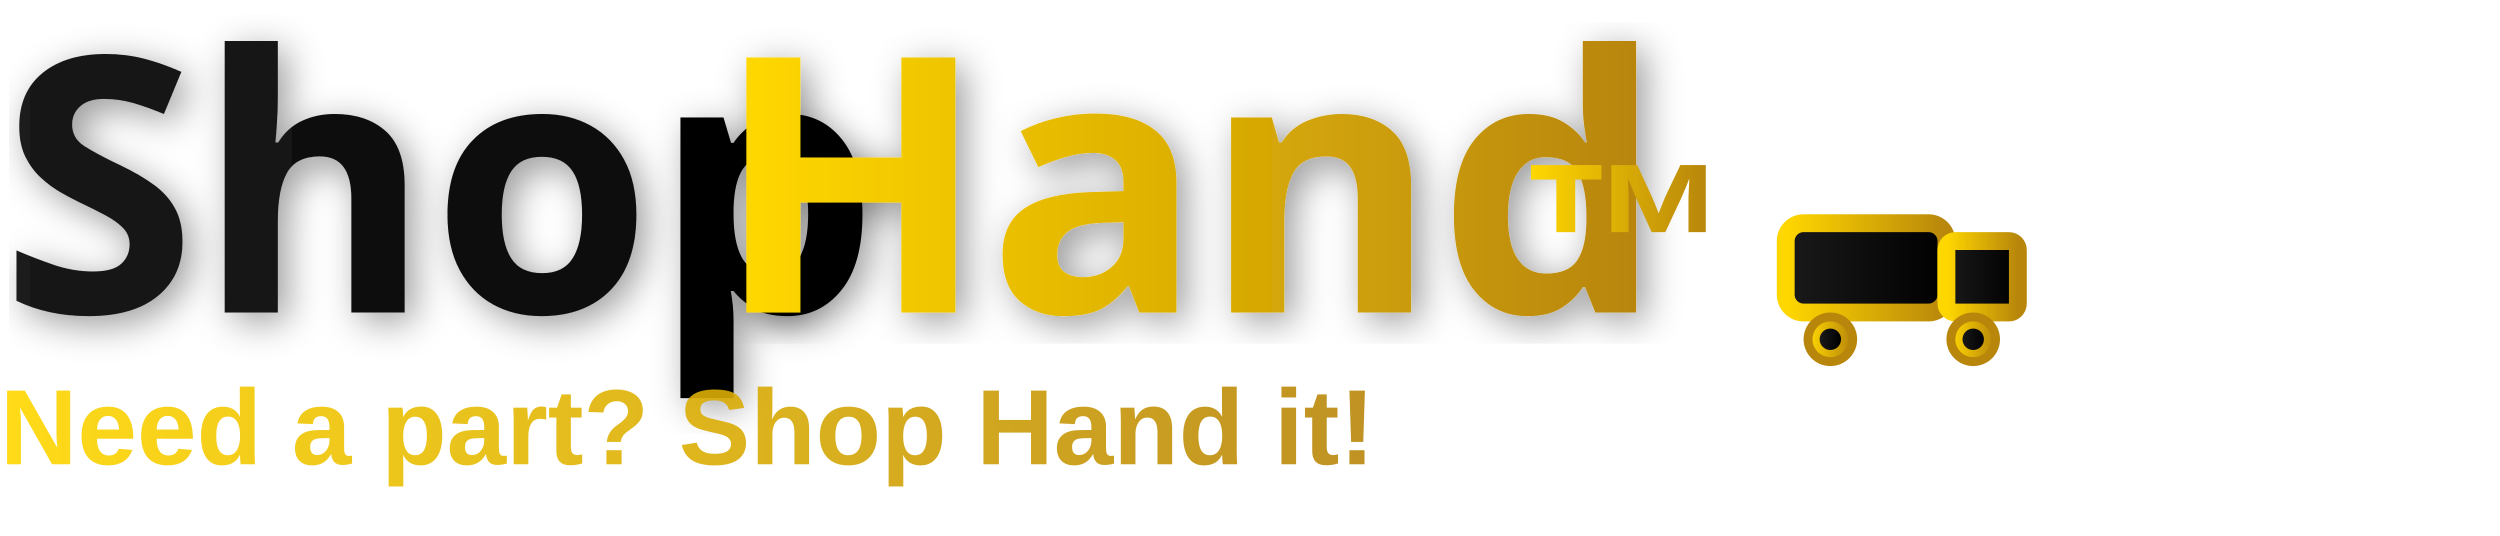
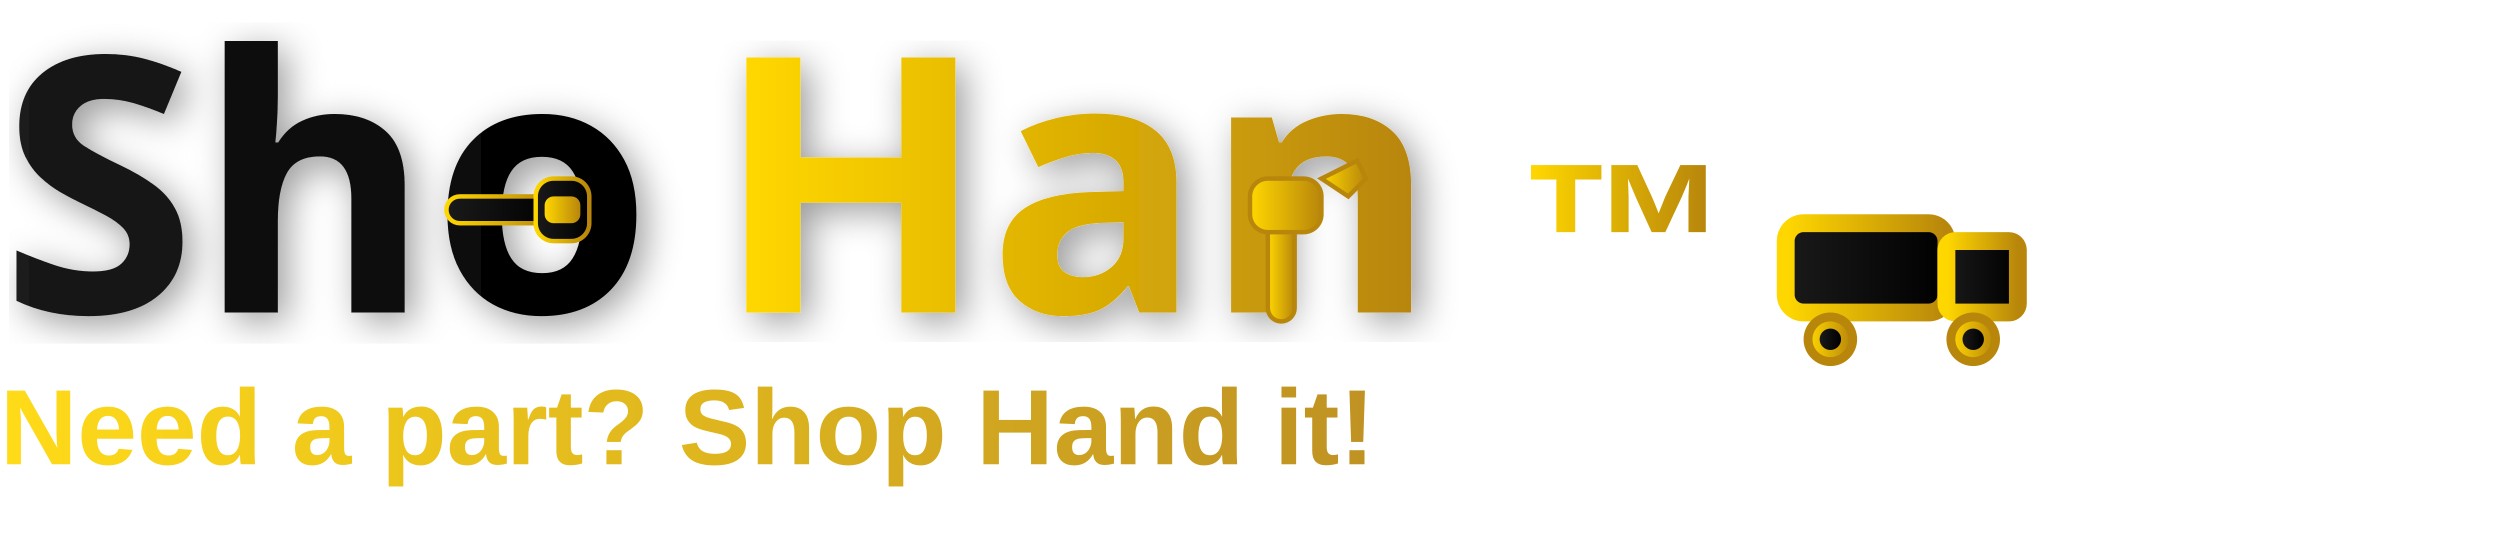
<svg xmlns="http://www.w3.org/2000/svg" width="280" height="60" viewBox="0 0 280 60">
  <defs>
    <linearGradient id="gold" x1="0%" y1="0%" x2="100%" y2="0%">
      <stop offset="0%" style="stop-color:#FFD700;stop-opacity:1" />
      <stop offset="100%" style="stop-color:#B8860B;stop-opacity:1" />
    </linearGradient>
    <linearGradient id="black" x1="0%" y1="0%" x2="100%" y2="0%">
      <stop offset="0%" style="stop-color:#1a1a1a;stop-opacity:1" />
      <stop offset="100%" style="stop-color:#000000;stop-opacity:1" />
    </linearGradient>
    <filter id="textShadow">
      <feDropShadow dx="1" dy="1" stdDeviation="2" flood-color="#000" flood-opacity="0.4" />
    </filter>
  </defs>
  <text x="0" y="35" font-family="Impact, Arial Black, sans-serif" font-size="40" font-weight="900" fill="url(#black)" filter="url(#textShadow)">
-     Shop
+     Sho
  </text>
+   <g transform="translate(50, 10)">
+     <rect x="0" y="12" width="12" height="3" rx="1.5" fill="url(#black)" stroke="url(#gold)" stroke-width="0.5" />
+     <rect x="10" y="10" width="6" height="7" rx="2" fill="url(#black)" stroke="url(#gold)" stroke-width="0.5" />
+     <rect x="11" y="12" width="4" height="3" rx="1" fill="url(#gold)" />
+     <line x1="1" y1="13.5" x2="9" y2="13.5" stroke="url(#gold)" stroke-width="1" />
+   </g>
  <text x="80" y="35" font-family="Impact, Arial Black, sans-serif" font-size="40" font-weight="900" fill="url(#gold)" filter="url(#textShadow)">
-     Hand
+     Han
  </text>
+   <g transform="translate(142, 12)">
+     <rect x="0" y="8" width="3" height="16" rx="1.5" fill="url(#gold)" stroke="#B8860B" stroke-width="0.5" />
+     <rect x="-2" y="8" width="8" height="6" rx="2" fill="url(#gold)" stroke="#B8860B" stroke-width="0.5" />
+     <path d="M6 8 L10 6 L11 8 L9 10 Z" fill="url(#gold)" stroke="#B8860B" stroke-width="0.5" />
+   </g>
  <text x="170" y="35" font-family="Arial, sans-serif" font-size="24" font-weight="bold" fill="url(#gold)">
    ™
  </text>
  <text x="0" y="52" font-family="Arial, sans-serif" font-size="12" font-weight="600" fill="url(#gold)" opacity="0.9">
    Need a part? Shop Hand it!
  </text>
  <g transform="translate(200, 15)">
    <rect x="0" y="10" width="18" height="10" rx="2" fill="url(#black)" stroke="url(#gold)" stroke-width="2" />
    <rect x="18" y="12" width="8" height="8" rx="1" fill="url(#black)" stroke="url(#gold)" stroke-width="2" />
    <circle cx="5" cy="23" r="2.5" fill="url(#gold)" stroke="#B8860B" stroke-width="1" />
    <circle cx="21" cy="23" r="2.5" fill="url(#gold)" stroke="#B8860B" stroke-width="1" />
    <circle cx="5" cy="23" r="1.2" fill="url(#black)" />
    <circle cx="21" cy="23" r="1.2" fill="url(#black)" />
    <line x1="30" y1="14" x2="38" y2="14" stroke="url(#gold)" stroke-width="2" stroke-linecap="round" />
    <line x1="30" y1="18" x2="35" y2="18" stroke="url(#gold)" stroke-width="2" stroke-linecap="round" />
    <line x1="30" y1="22" x2="33" y2="22" stroke="url(#gold)" stroke-width="2" stroke-linecap="round" />
  </g>
</svg>
